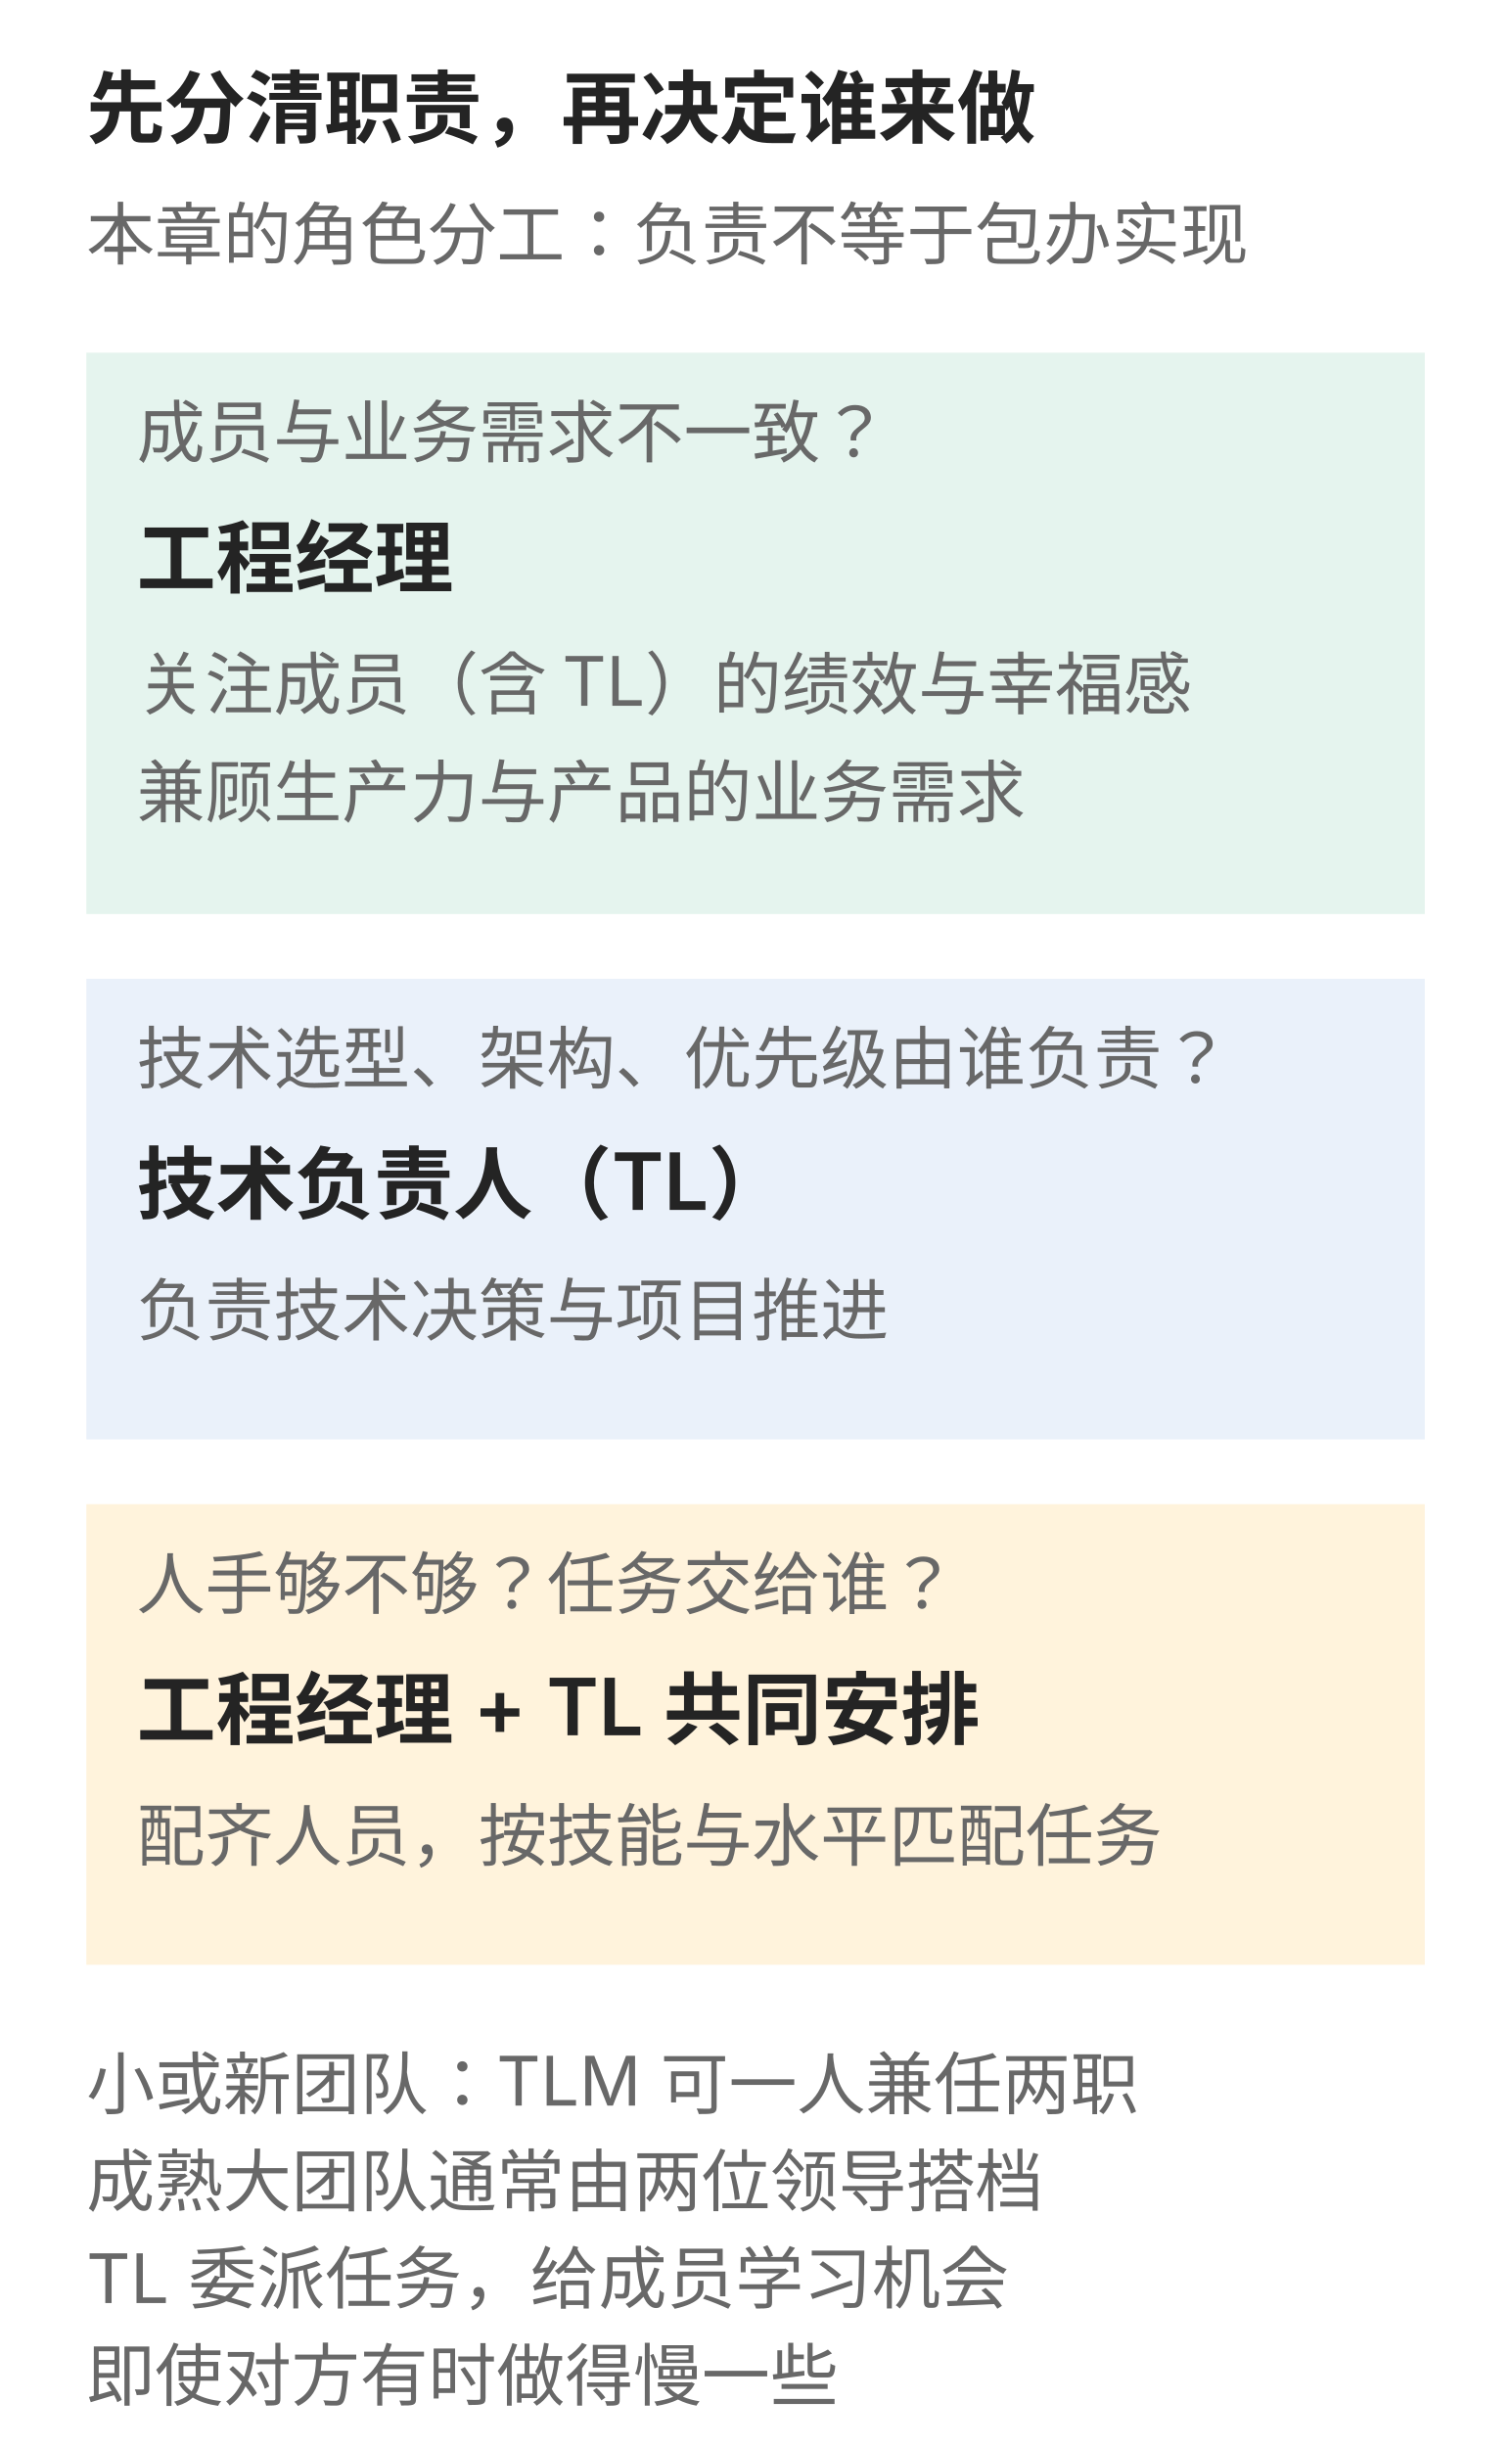
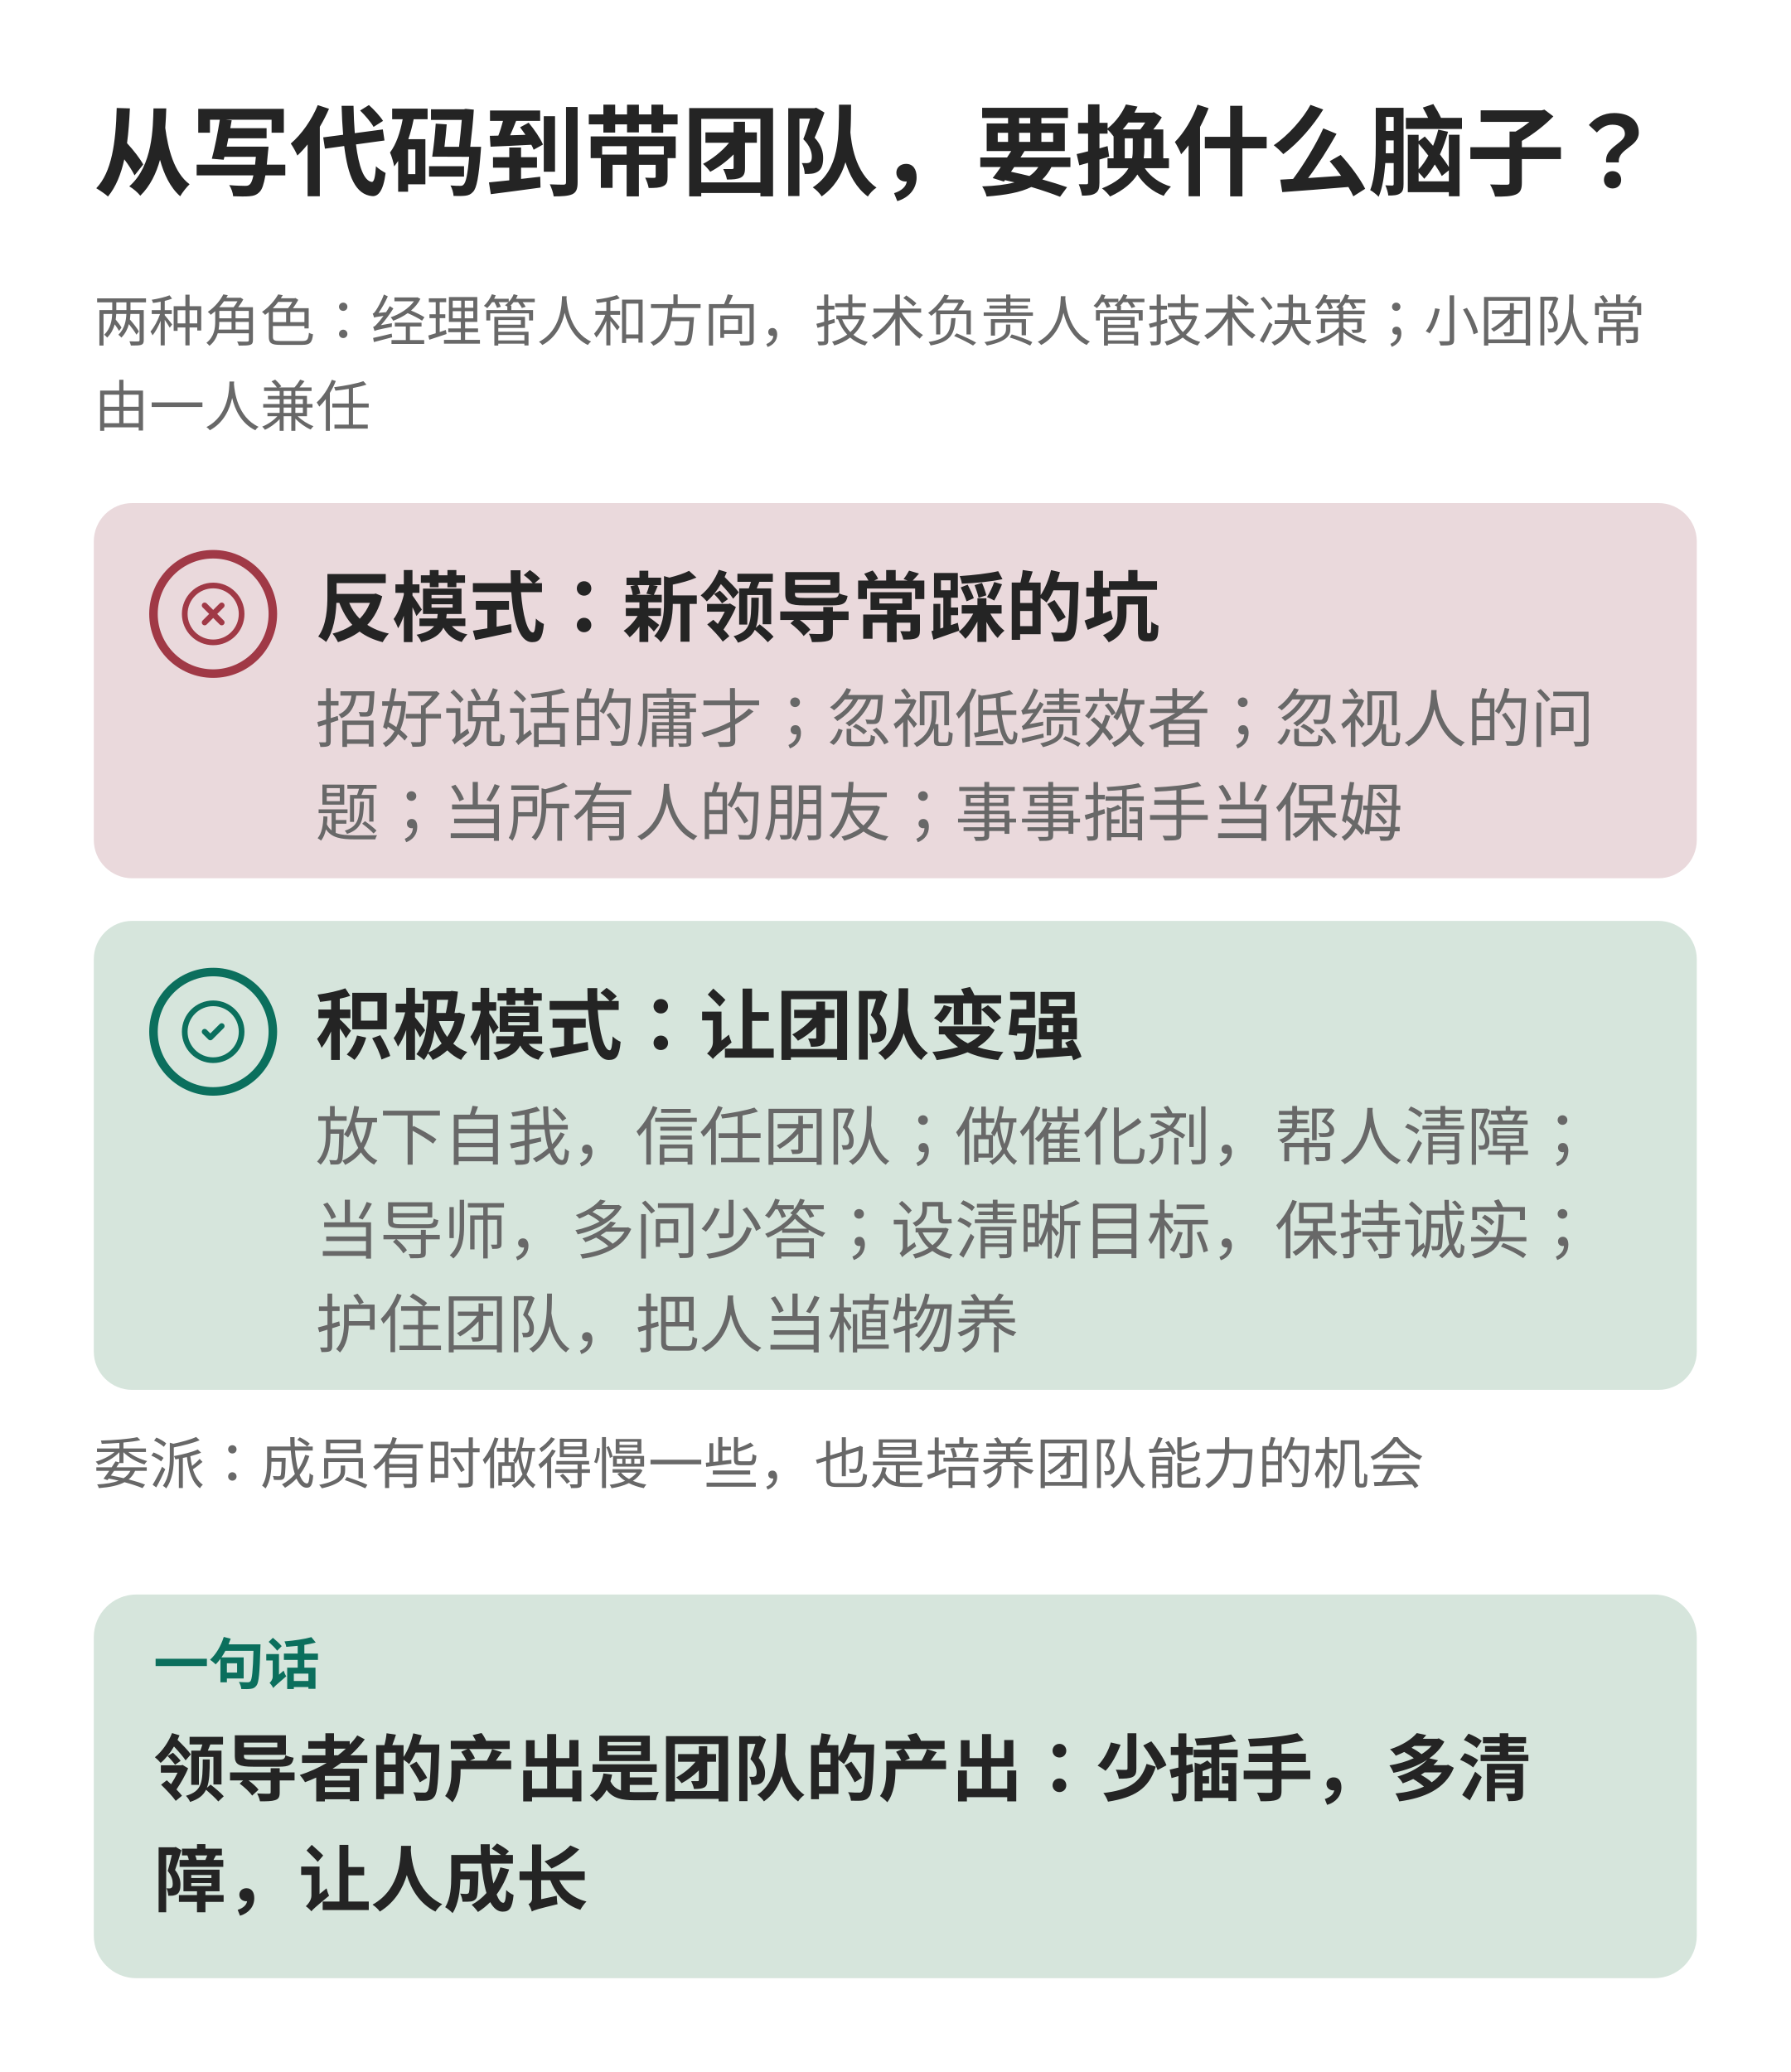
- <svg xmlns="http://www.w3.org/2000/svg" width="420" height="680" viewBox="0 0 420 680" class="chapter-svg cg-ch05" data-layout="mobile" role="img" aria-labelledby="ch05m-title ch05m-desc">
+ <svg xmlns="http://www.w3.org/2000/svg" width="420" height="486" viewBox="0 0 420 486" class="chapter-svg cg-ch05" data-layout="mobile" role="img" aria-labelledby="ch05m-title ch05m-desc">
  <style>
- .cg-ch05[data-layout="mobile"] text {font-family:-apple-system,BlinkMacSystemFont,'Segoe UI','PingFang SC','Microsoft YaHei',sans-serif;font-size:22px;font-weight:400;letter-spacing:0;fill:var(--diagram-ink,#242424)}
- .cg-ch05[data-layout="mobile"] .small {font-size:19px;fill:var(--diagram-muted,#686868)}
- .cg-ch05[data-layout="mobile"] .strong {font-weight:600}
- .cg-ch05[data-layout="mobile"] .connector {fill:none;stroke-width:2;stroke-linejoin:round}
- </style>
+     .cg-ch05[data-layout="mobile"] text {font-family:-apple-system,BlinkMacSystemFont,'Segoe UI','PingFang SC','Microsoft YaHei',sans-serif;fill:var(--diagram-ink,#242424)}
+     .cg-ch05[data-layout="mobile"] .headline {font-size:30px;font-weight:600}
+     .cg-ch05[data-layout="mobile"] .headline-m {font-size:23px;font-weight:600}
+     .cg-ch05[data-layout="mobile"] .story-headline {font-size:26px;font-weight:600}
+     .cg-ch05[data-layout="mobile"] .story-headline-m {font-size:21px;font-weight:600}
+     .cg-ch05[data-layout="mobile"] .h22 {font-size:22px;font-weight:600}
+     .cg-ch05[data-layout="mobile"] .h20 {font-size:20px;font-weight:600}
+     .cg-ch05[data-layout="mobile"] .h19 {font-size:19px;font-weight:600}
+     .cg-ch05[data-layout="mobile"] .h18 {font-size:18px;font-weight:600}
+     .cg-ch05[data-layout="mobile"] .h16 {font-size:16px;font-weight:600}
+     .cg-ch05[data-layout="mobile"] .t15 {font-size:15px}
+     .cg-ch05[data-layout="mobile"] .t14 {font-size:14px}
+     .cg-ch05[data-layout="mobile"] .c15 {font-size:15px;fill:var(--diagram-muted,#686868)}
+     .cg-ch05[data-layout="mobile"] .c14 {font-size:14px;fill:var(--diagram-muted,#686868)}
+     .cg-ch05[data-layout="mobile"] .c13 {font-size:13px;fill:var(--diagram-muted,#686868)}
+     .cg-ch05[data-layout="mobile"] .tag {font-size:13px;font-weight:600;fill:var(--diagram-primary,#0b6f5d)}
+     .cg-ch05[data-layout="mobile"] .act {font-size:12px;font-weight:600;letter-spacing:1px}
+     .cg-ch05[data-layout="mobile"] .answer {font-size:21px;font-weight:600}
+     .cg-ch05[data-layout="mobile"] .answer-m {font-size:17px;font-weight:600}
+     .cg-ch05[data-layout="mobile"] .emph {font-size:20px;font-weight:600}
+     .cg-ch05[data-layout="mobile"] .emph-m {font-size:18px;font-weight:600}
+   </style>
+   <rect x="0" y="0" width="420" height="486" fill="var(--diagram-bg,#fff)" />
  <defs>
-     <marker id="ch05m-arrow-primary" viewBox="0 0 10 10" refX="9" refY="5" markerWidth="10" markerHeight="10" markerUnits="userSpaceOnUse" orient="auto">
-       <path d="M1 1L9 5L1 9Z" fill="var(--diagram-primary,#087f6d)" />
-     </marker>
-     <marker id="ch05m-arrow-secondary" viewBox="0 0 10 10" refX="9" refY="5" markerWidth="10" markerHeight="10" markerUnits="userSpaceOnUse" orient="auto">
-       <path d="M1 1L9 5L1 9Z" fill="var(--diagram-secondary,#2f6eac)" />
-     </marker>
-     <marker id="ch05m-arrow-warm" viewBox="0 0 10 10" refX="9" refY="5" markerWidth="10" markerHeight="10" markerUnits="userSpaceOnUse" orient="auto">
-       <path d="M1 1L9 5L1 9Z" fill="var(--diagram-warm,#a56a1f)" />
-     </marker>
-     <marker id="ch05m-arrow-danger" viewBox="0 0 10 10" refX="9" refY="5" markerWidth="10" markerHeight="10" markerUnits="userSpaceOnUse" orient="auto">
-       <path d="M1 1L9 5L1 9Z" fill="var(--diagram-danger,#b54750)" />
+     <marker id="ch05m-arrow" viewBox="0 0 10 10" refX="9" refY="5" markerWidth="9" markerHeight="9" orient="auto" markerUnits="userSpaceOnUse">
+       <path d="M1 1L9 5L1 9Z" fill="var(--diagram-line,#aebbad)" />
    </marker>
  </defs>
-   <rect x="0" y="0" width="420" height="680" fill="var(--diagram-bg,#fff)" />
-   <g id="ch05m-heading" data-box="24,12,372,72">
-     <text x="24" y="38" class="strong" text-anchor="start">先分清职责，再决定谁来做</text>
-     <text x="24" y="72" class="small" text-anchor="start">本章的角色分工：负责不等于包办实现</text>
+   <text x="22.0" y="44.0" class="headline-m" text-anchor="start">从写代码到带团队，要换什么脑子？</text>
+   <text x="22.0" y="80.0" class="c13" text-anchor="start">两种角色：经理管人和方向，技术负责人管技术决策；小团队常</text>
+   <text x="22.0" y="100.0" class="c13" text-anchor="start">由一人兼任</text>
+   <rect x="22.0" y="118.0" width="376.0" height="88.0" rx="9" fill="var(--diagram-danger-soft,#ead9dc)" />
+   <circle cx="50.0" cy="144.0" r="14" fill="var(--diagram-danger-soft,#ead9dc)" stroke="var(--diagram-danger,#a03946)" stroke-width="2" />
+   <g transform="translate(42.0,136.0) scale(0.667)" fill="none" stroke="var(--diagram-danger,#a03946)" stroke-width="2" stroke-linecap="round" stroke-linejoin="round">
+     <circle cx="12" cy="12" r="10" />
+     <path d="m15 9-6 6" />
+     <path d="m9 9 6 6" />
  </g>
-   <g id="ch05m-row-0" data-box="24,98,372,156">
-     <rect x="24" y="98" width="372" height="156" fill="var(--diagram-primary-soft,#e5f4ee)" />
-     <text x="38" y="127" class="small" text-anchor="start">成员与业务需求不一致？</text>
-     <text x="38" y="163" class="strong" text-anchor="start">工程经理</text>
-     <text x="38" y="197" class="small" text-anchor="start">关注成员（含 TL）的绩效与幸福感</text>
-     <text x="38" y="227" class="small" text-anchor="start">兼顾生产力与产品的业务需求</text>
+   <text x="74.0" y="149.0" class="h18" text-anchor="start">反模式：新领导常踩的坑</text>
+   <text x="74.0" y="174.0" class="c15" text-anchor="start">招好说话的庸才；忽视低绩效者；忽视人的问</text>
+   <text x="74.0" y="196.0" class="c15" text-anchor="start">题；当所有人的朋友；事事插手当保姆</text>
+   <rect x="22.0" y="216.0" width="376.0" height="110.0" rx="9" fill="var(--diagram-primary-soft,#d6e5dc)" />
+   <circle cx="50.0" cy="242.0" r="14" fill="var(--diagram-primary-soft,#d6e5dc)" stroke="var(--diagram-primary,#0b6f5d)" stroke-width="2" />
+   <g transform="translate(42.0,234.0) scale(0.667)" fill="none" stroke="var(--diagram-primary,#0b6f5d)" stroke-width="2" stroke-linecap="round" stroke-linejoin="round">
+     <circle cx="12" cy="12" r="10" />
+     <path d="m9 12 2 2 4-4" />
  </g>
-   <g id="ch05m-row-1" data-box="24,272,372,128">
-     <rect x="24" y="272" width="372" height="128" fill="var(--diagram-secondary-soft,#eaf1fa)" />
-     <text x="38" y="301" class="small" text-anchor="start">技术选型、架构、优先级由谁负责？</text>
-     <text x="38" y="337" class="strong" text-anchor="start">技术负责人（TL）</text>
-     <text x="38" y="371" class="small" text-anchor="start">负责技术决策与项目推进</text>
-   </g>
-   <g id="ch05m-row-2" data-box="24,418,372,128">
-     <rect x="24" y="418" width="372" height="128" fill="var(--diagram-warm-soft,#fff3dc)" />
-     <text x="38" y="447" class="small" text-anchor="start">人手够不够？任务交给谁？</text>
-     <text x="38" y="483" class="strong" text-anchor="start">工程经理 + TL 共同安排</text>
-     <text x="38" y="517" class="small" text-anchor="start">配齐人员，按技能与水平匹配任务</text>
-   </g>
-   <g id="ch05m-limits" data-box="24,562,372,112">
-     <text x="24" y="586" class="small" text-anchor="start">小或新团队：TLM 可一人兼任两职</text>
-     <text x="24" y="613" class="small" text-anchor="start">成熟大团队通常由两位领导搭档</text>
-     <text x="24" y="640" class="small" text-anchor="start">TL 委派任务，给成员学习机会</text>
-     <text x="24" y="667" class="small" text-anchor="start">即使对方有时做得慢一些</text>
-   </g>
+   <text x="74.0" y="247.0" class="h18" text-anchor="start">积极模式：让团队变强</text>
+   <text x="74.0" y="272.0" class="c15" text-anchor="start">放下自我，信任团队；做催化剂，帮人清障；</text>
+   <text x="74.0" y="294.0" class="c15" text-anchor="start">当导师，多问少答；设清晰目标，保持诚实；</text>
+   <text x="74.0" y="316.0" class="c15" text-anchor="start">护住团队，把人当植物养</text>
+   <text x="22.0" y="348.0" class="c13" text-anchor="start">委派：成员有时做得慢一些，也是培养团队能力的机会</text>
+   <rect x="22.0" y="374.0" width="376.0" height="90.0" rx="10" fill="var(--diagram-primary-soft,#d6e5dc)" />
+   <text x="36.0" y="395.0" class="tag" text-anchor="start">一句话</text>
+   <text x="36.0" y="421.0" class="answer-m" text-anchor="start">领导者的产出是团队的产出：少插手，多清</text>
+   <text x="36.0" y="447.0" class="answer-m" text-anchor="start">障，让人成长</text>
</svg>
